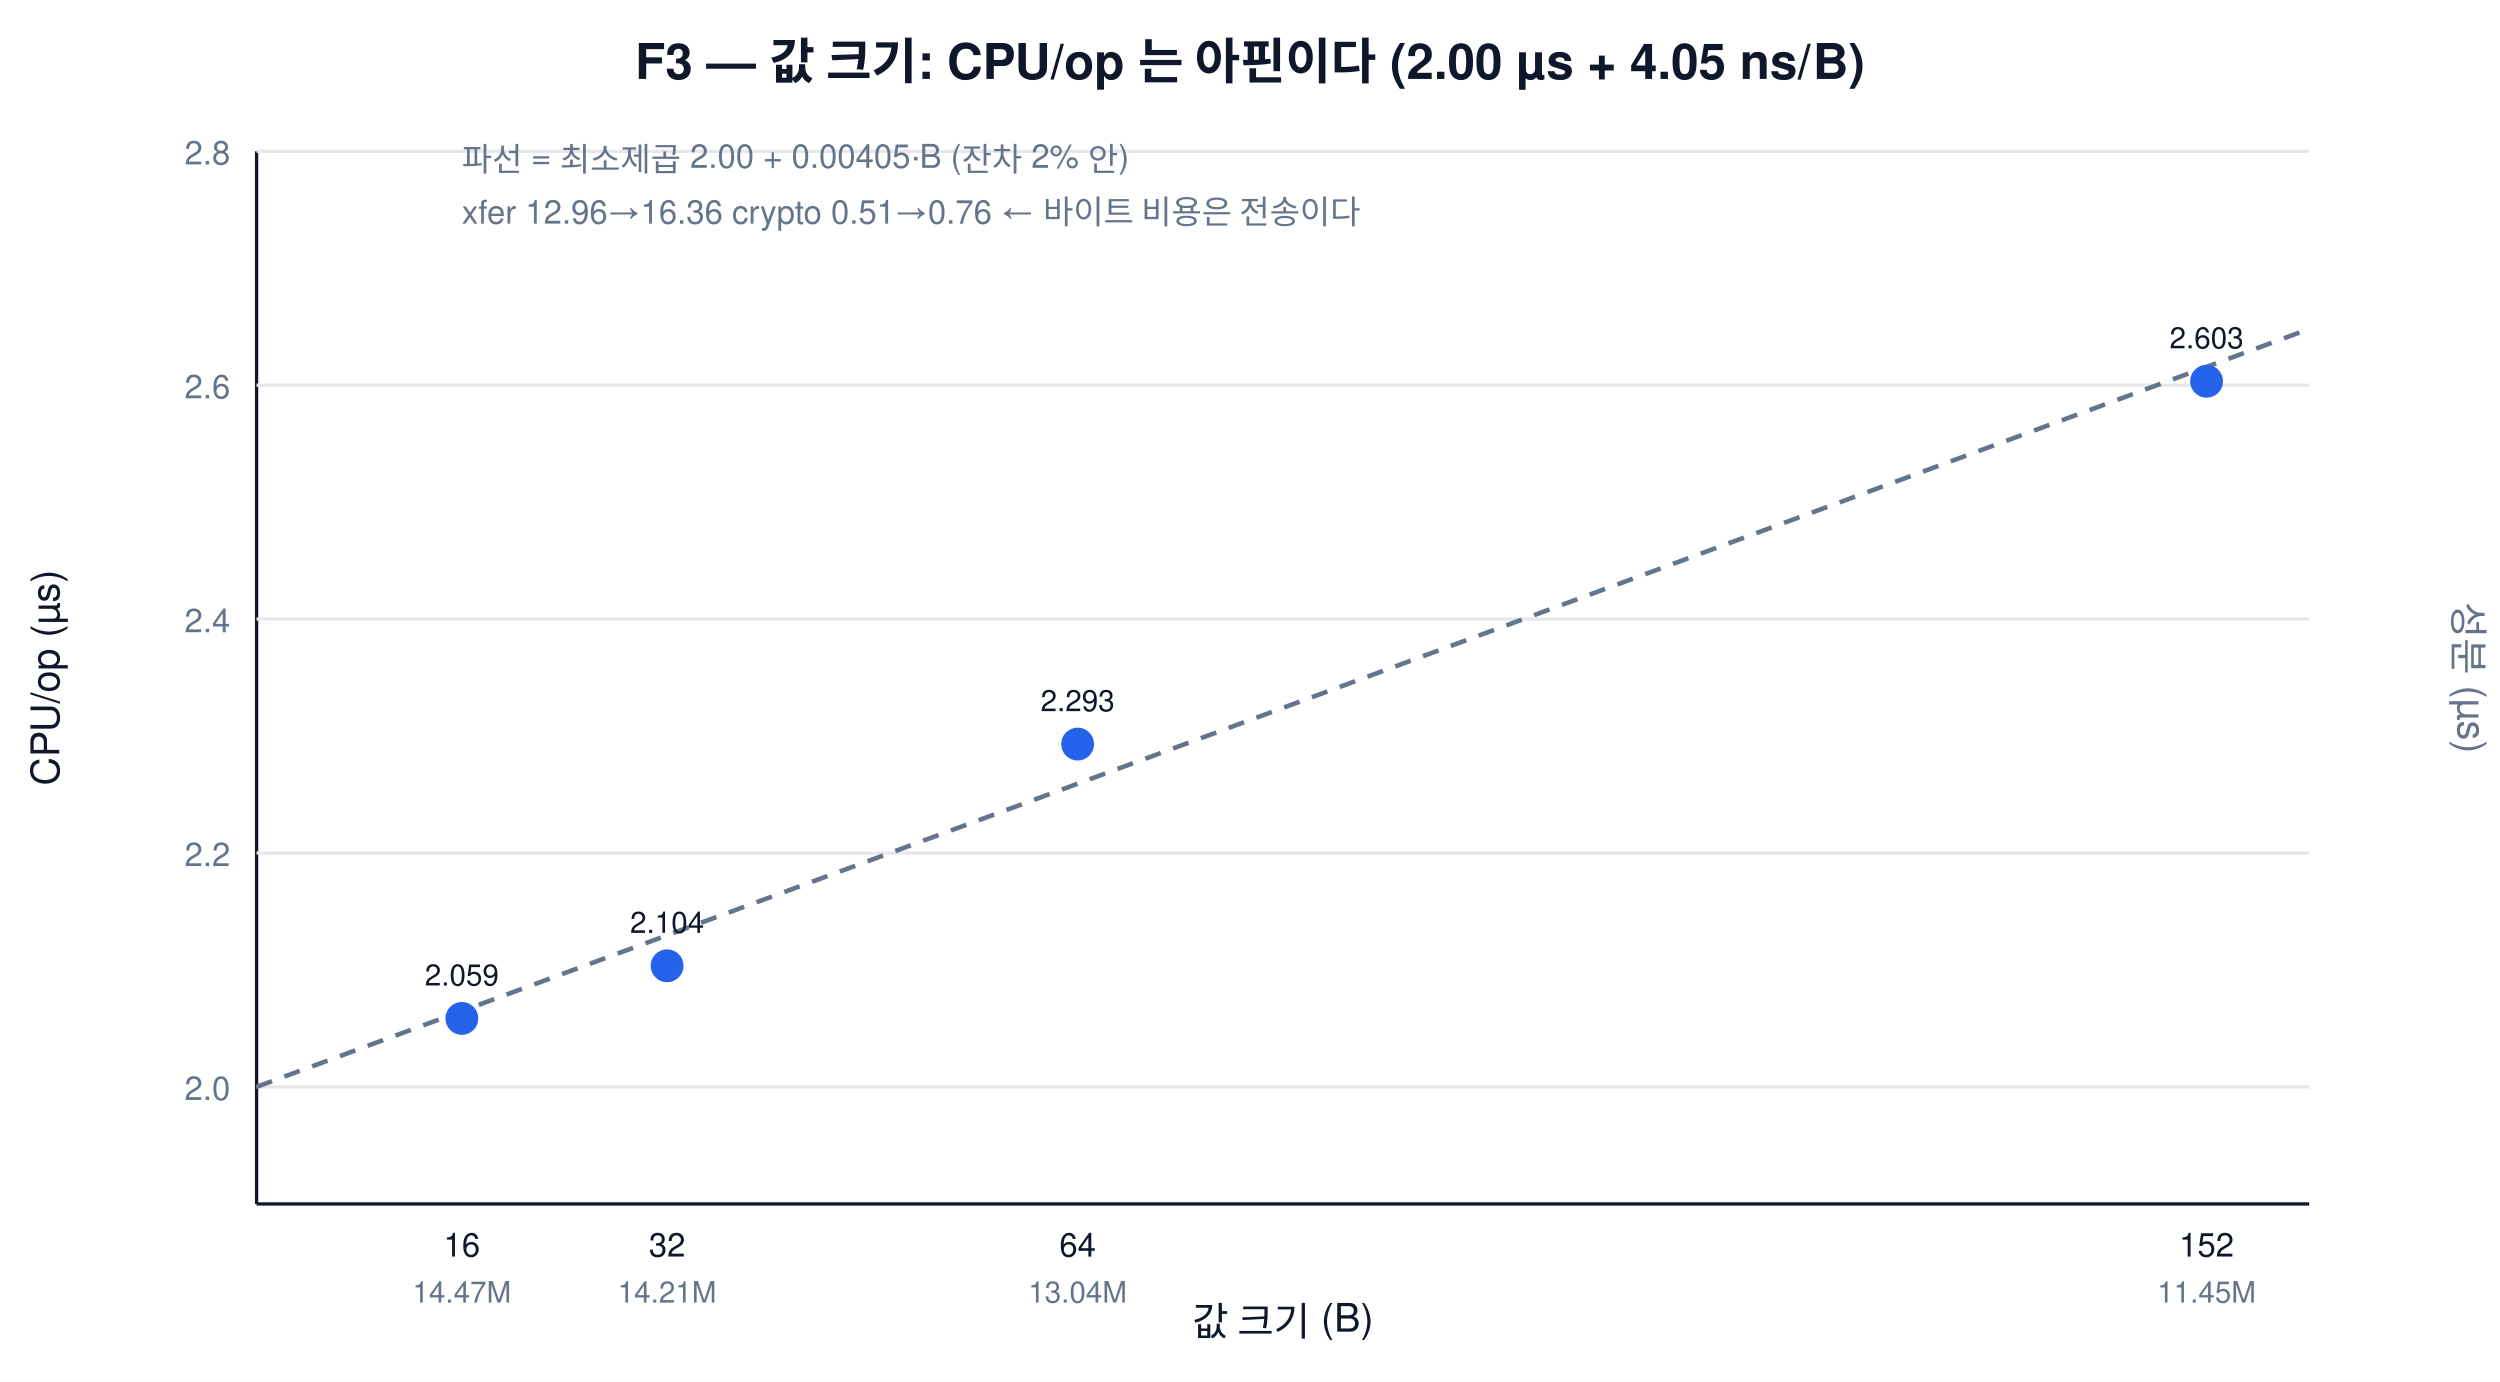
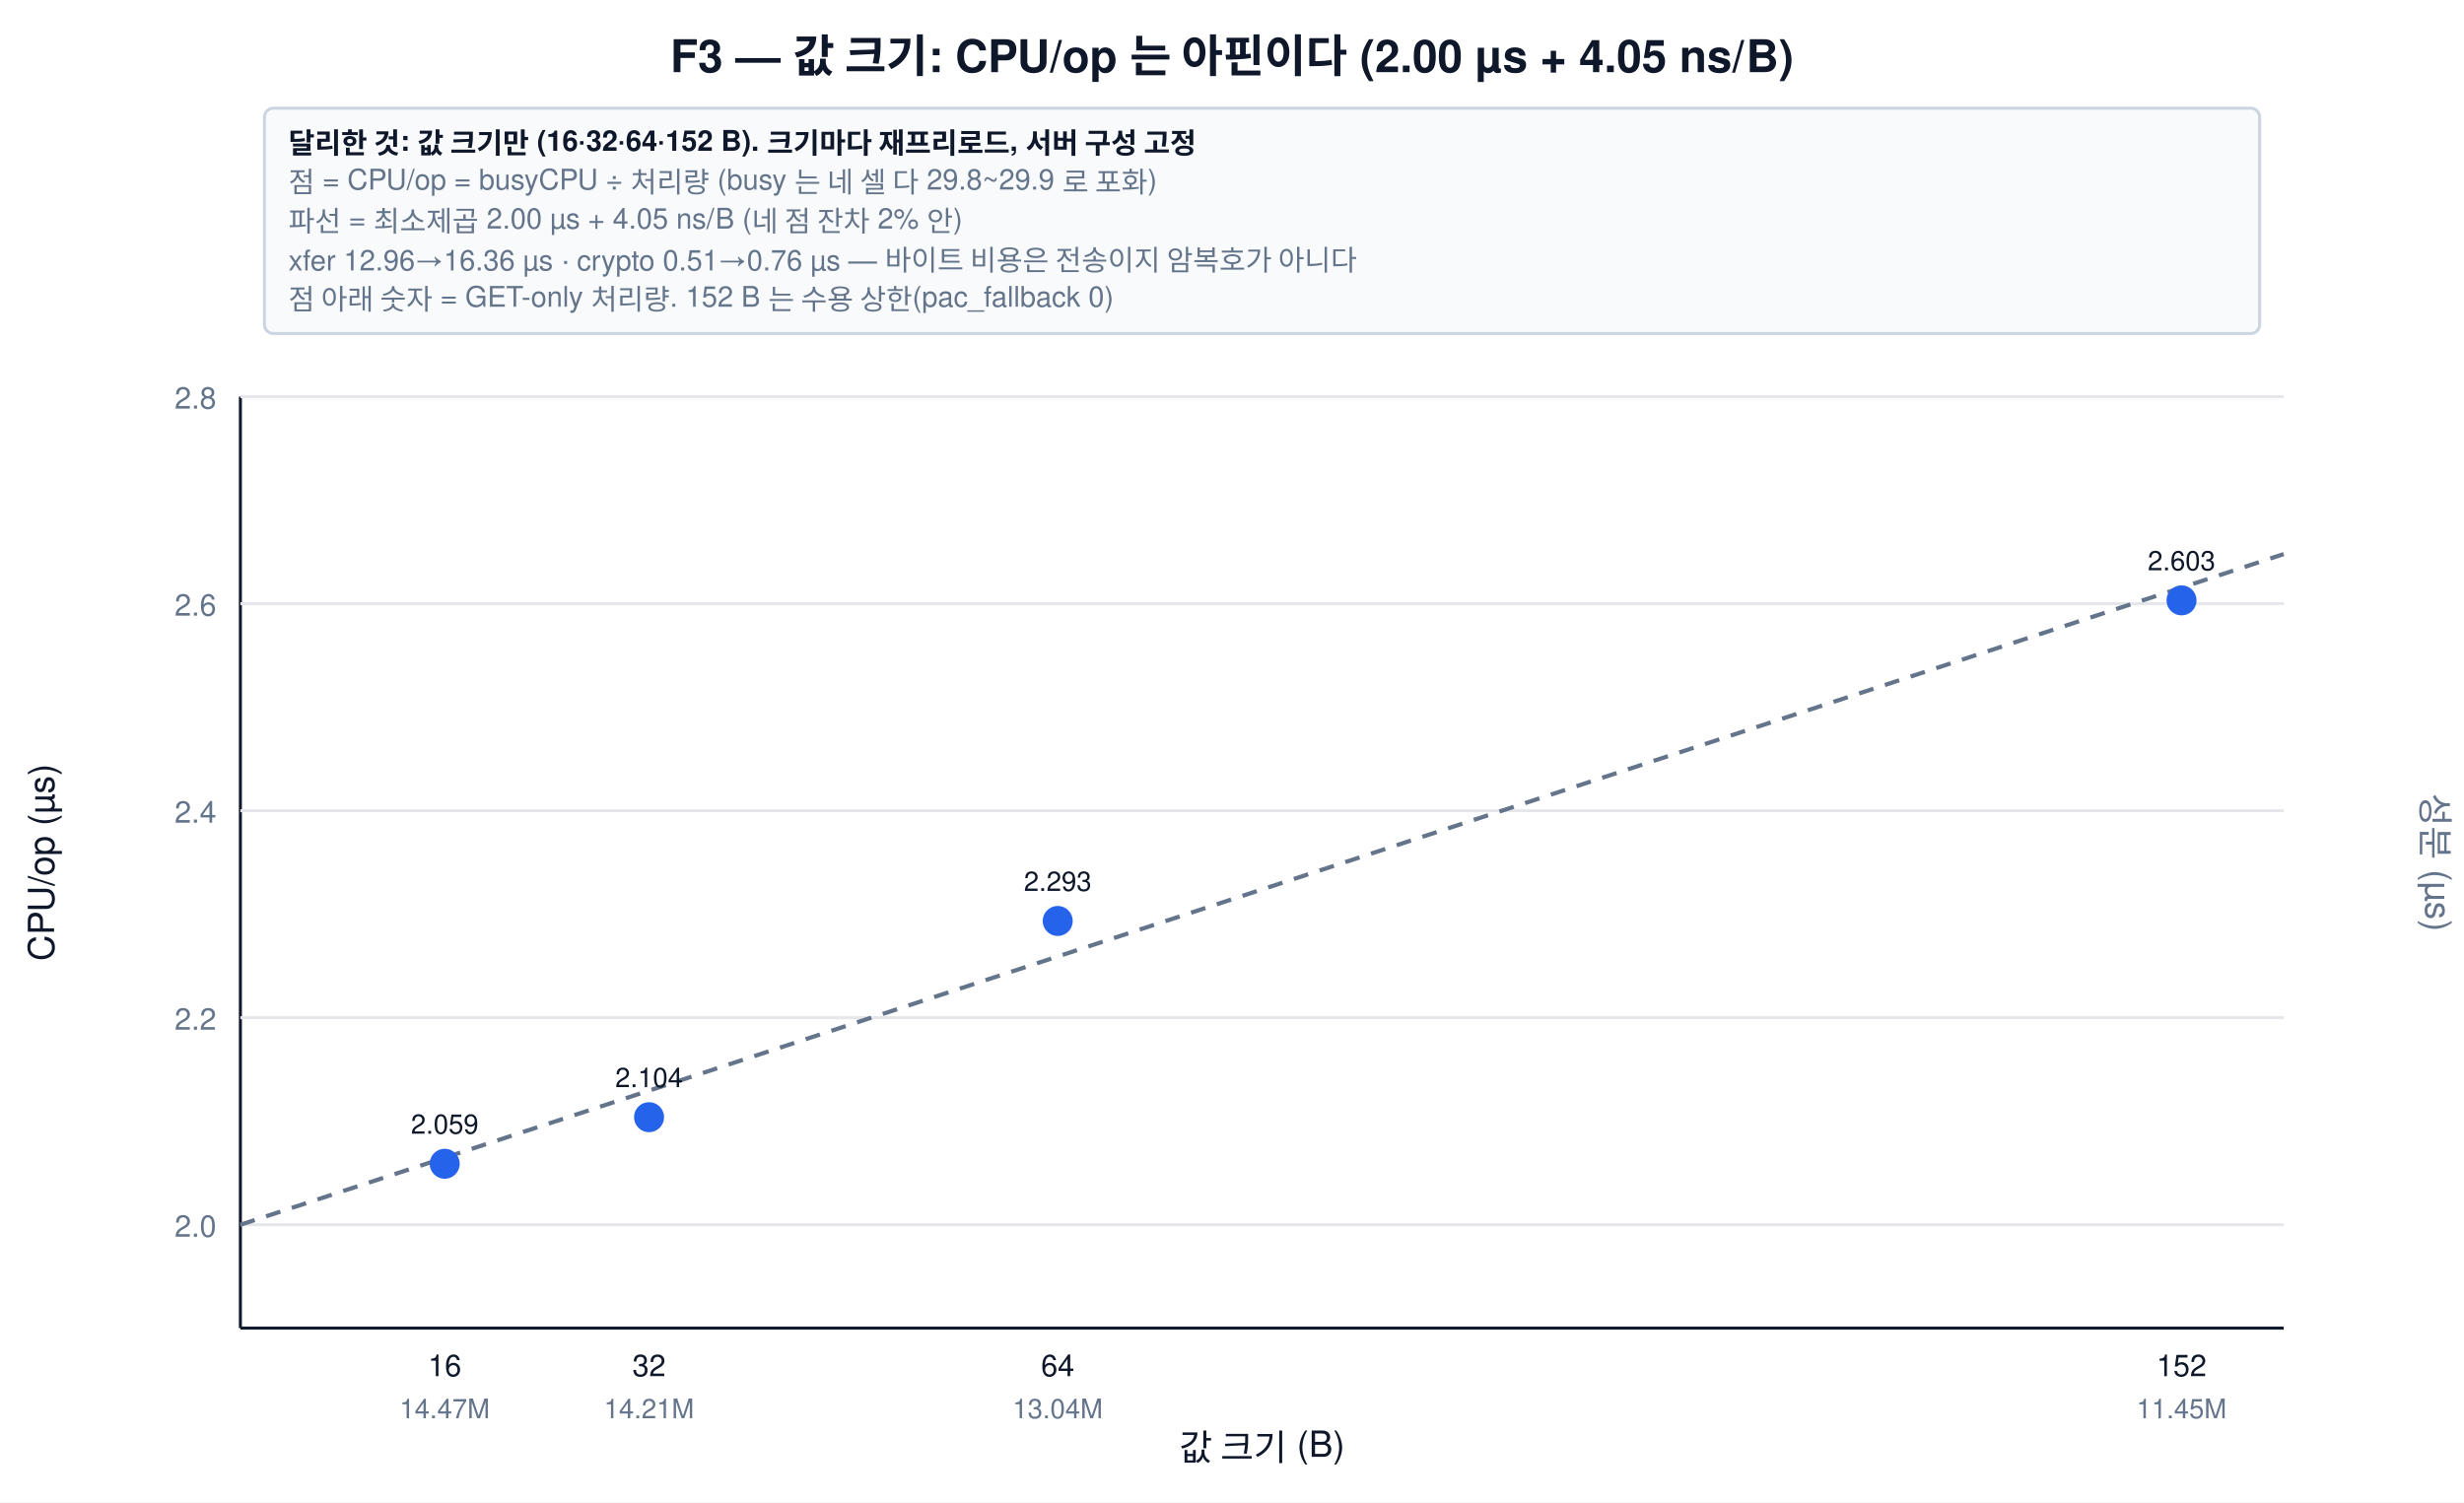
- <svg xmlns="http://www.w3.org/2000/svg" width="760" height="420" viewBox="0 0 760 420" font-family="Helvetica,Arial,sans-serif">
-   <rect width="760" height="420" fill="white" />
-   <text x="380.0" y="24.0" font-size="15" fill="#0f172a" text-anchor="middle" font-weight="600">F3 — 값 크기: CPU/op 는 아핀이다 (2.00 µs + 4.05 ns/B)</text>
-   <line x1="78.0" y1="366.0" x2="702.0" y2="366.0" stroke="#0f172a" stroke-width="1" />
-   <line x1="78.0" y1="46.0" x2="78.0" y2="366.0" stroke="#0f172a" stroke-width="1" />
-   <text x="390.0" y="406.0" font-size="12" fill="#0f172a" text-anchor="middle" font-weight="400">값 크기 (B)</text>
-   <text x="18" y="206.0" font-size="12" fill="#0f172a" text-anchor="middle" transform="rotate(-90 18 206.0)">CPU/op (µs)</text>
-   <text x="746" y="206.0" font-size="12" fill="#64748b" text-anchor="middle" transform="rotate(90 746 206.0)">성분 (µs)</text>
-   <line x1="78.0" y1="330.4" x2="702.0" y2="330.4" stroke="#e5e7eb" stroke-width="1" />
-   <text x="70.0" y="334.4" font-size="10" fill="#64748b" text-anchor="end" font-weight="400">2.0</text>
-   <line x1="78.0" y1="259.3" x2="702.0" y2="259.3" stroke="#e5e7eb" stroke-width="1" />
-   <text x="70.0" y="263.3" font-size="10" fill="#64748b" text-anchor="end" font-weight="400">2.2</text>
-   <line x1="78.0" y1="188.2" x2="702.0" y2="188.2" stroke="#e5e7eb" stroke-width="1" />
-   <text x="70.0" y="192.2" font-size="10" fill="#64748b" text-anchor="end" font-weight="400">2.4</text>
-   <line x1="78.0" y1="117.1" x2="702.0" y2="117.1" stroke="#e5e7eb" stroke-width="1" />
-   <text x="70.0" y="121.1" font-size="10" fill="#64748b" text-anchor="end" font-weight="400">2.6</text>
-   <line x1="78.0" y1="46.0" x2="702.0" y2="46.0" stroke="#e5e7eb" stroke-width="1" />
-   <text x="70.0" y="50.0" font-size="10" fill="#64748b" text-anchor="end" font-weight="400">2.8</text>
-   <path d="M 78.0,330.4 L 702.0,100.0" fill="none" stroke="#64748b" stroke-width="1.4" stroke-dasharray="5 4" />
-   <circle cx="140.4" cy="309.6" r="4.2" fill="#2563eb" stroke="#2563eb" stroke-width="1.6" />
-   <text x="140.4" y="299.6" font-size="9" fill="#0f172a" text-anchor="middle" font-weight="400">2.059</text>
-   <text x="140.4" y="382.0" font-size="10" fill="#0f172a" text-anchor="middle" font-weight="400">16</text>
-   <text x="140.4" y="396.0" font-size="9" fill="#64748b" text-anchor="middle" font-weight="400">14.47M</text>
-   <circle cx="202.8" cy="293.6" r="4.2" fill="#2563eb" stroke="#2563eb" stroke-width="1.6" />
-   <text x="202.8" y="283.6" font-size="9" fill="#0f172a" text-anchor="middle" font-weight="400">2.104</text>
-   <text x="202.8" y="382.0" font-size="10" fill="#0f172a" text-anchor="middle" font-weight="400">32</text>
-   <text x="202.8" y="396.0" font-size="9" fill="#64748b" text-anchor="middle" font-weight="400">14.21M</text>
-   <circle cx="327.6" cy="226.2" r="4.2" fill="#2563eb" stroke="#2563eb" stroke-width="1.6" />
-   <text x="327.6" y="216.2" font-size="9" fill="#0f172a" text-anchor="middle" font-weight="400">2.293</text>
-   <text x="327.6" y="382.0" font-size="10" fill="#0f172a" text-anchor="middle" font-weight="400">64</text>
-   <text x="327.6" y="396.0" font-size="9" fill="#64748b" text-anchor="middle" font-weight="400">13.04M</text>
-   <circle cx="670.8" cy="115.9" r="4.2" fill="#2563eb" stroke="#2563eb" stroke-width="1.6" />
-   <text x="670.8" y="105.9" font-size="9" fill="#0f172a" text-anchor="middle" font-weight="400">2.603</text>
-   <text x="670.8" y="382.0" font-size="10" fill="#0f172a" text-anchor="middle" font-weight="400">152</text>
-   <text x="670.8" y="396.0" font-size="9" fill="#64748b" text-anchor="middle" font-weight="400">11.45M</text>
-   <text x="140.4" y="52.0" font-size="10" fill="#64748b" text-anchor="start" font-weight="400">파선 = 최소제곱 2.00 + 0.00405·B (잔차 2% 안)</text>
-   <text x="140.4" y="68.0" font-size="10" fill="#64748b" text-anchor="start" font-weight="400">xfer 12.96→16.36   crypto 0.51→0.76  ← 바이트 비용은 전송이다</text>
+ <svg xmlns="http://www.w3.org/2000/svg" width="820" height="500" viewBox="0 0 820 500" font-family="Helvetica,Arial,sans-serif">
+   <rect width="820" height="500" fill="white" />
+   <text x="410.0" y="24.0" font-size="15" fill="#0f172a" text-anchor="middle" font-weight="600">F3 — 값 크기: CPU/op 는 아핀이다 (2.00 µs + 4.05 ns/B)</text>
+   <line x1="80.0" y1="442.0" x2="760.0" y2="442.0" stroke="#0f172a" stroke-width="1" />
+   <line x1="80.0" y1="132.0" x2="80.0" y2="442.0" stroke="#0f172a" stroke-width="1" />
+   <text x="420.0" y="486.0" font-size="12" fill="#0f172a" text-anchor="middle" font-weight="400">값 크기 (B)</text>
+   <text x="18" y="287.0" font-size="12" fill="#0f172a" text-anchor="middle" transform="rotate(-90 18 287.0)">CPU/op (µs)</text>
+   <text x="806" y="287.0" font-size="12" fill="#64748b" text-anchor="middle" transform="rotate(90 806 287.0)">성분 (µs)</text>
+   <line x1="80.0" y1="407.6" x2="760.0" y2="407.6" stroke="#e5e7eb" stroke-width="1" />
+   <text x="72.0" y="411.6" font-size="10" fill="#64748b" text-anchor="end" font-weight="400">2.0</text>
+   <line x1="80.0" y1="338.7" x2="760.0" y2="338.7" stroke="#e5e7eb" stroke-width="1" />
+   <text x="72.0" y="342.7" font-size="10" fill="#64748b" text-anchor="end" font-weight="400">2.2</text>
+   <line x1="80.0" y1="269.8" x2="760.0" y2="269.8" stroke="#e5e7eb" stroke-width="1" />
+   <text x="72.0" y="273.8" font-size="10" fill="#64748b" text-anchor="end" font-weight="400">2.4</text>
+   <line x1="80.0" y1="200.9" x2="760.0" y2="200.9" stroke="#e5e7eb" stroke-width="1" />
+   <text x="72.0" y="204.9" font-size="10" fill="#64748b" text-anchor="end" font-weight="400">2.6</text>
+   <line x1="80.0" y1="132.0" x2="760.0" y2="132.0" stroke="#e5e7eb" stroke-width="1" />
+   <text x="72.0" y="136.0" font-size="10" fill="#64748b" text-anchor="end" font-weight="400">2.8</text>
+   <path d="M 80.0,407.6 L 760.0,184.4" fill="none" stroke="#64748b" stroke-width="1.4" stroke-dasharray="5 4" />
+   <circle cx="148.0" cy="387.3" r="4.2" fill="#2563eb" stroke="#2563eb" stroke-width="1.6" />
+   <text x="148.0" y="377.3" font-size="9" fill="#0f172a" text-anchor="middle" font-weight="400">2.059</text>
+   <text x="148.0" y="458.0" font-size="10" fill="#0f172a" text-anchor="middle" font-weight="400">16</text>
+   <text x="148.0" y="472.0" font-size="9" fill="#64748b" text-anchor="middle" font-weight="400">14.47M</text>
+   <circle cx="216.0" cy="371.8" r="4.2" fill="#2563eb" stroke="#2563eb" stroke-width="1.6" />
+   <text x="216.0" y="361.8" font-size="9" fill="#0f172a" text-anchor="middle" font-weight="400">2.104</text>
+   <text x="216.0" y="458.0" font-size="10" fill="#0f172a" text-anchor="middle" font-weight="400">32</text>
+   <text x="216.0" y="472.0" font-size="9" fill="#64748b" text-anchor="middle" font-weight="400">14.21M</text>
+   <circle cx="352.0" cy="306.5" r="4.2" fill="#2563eb" stroke="#2563eb" stroke-width="1.6" />
+   <text x="352.0" y="296.5" font-size="9" fill="#0f172a" text-anchor="middle" font-weight="400">2.293</text>
+   <text x="352.0" y="458.0" font-size="10" fill="#0f172a" text-anchor="middle" font-weight="400">64</text>
+   <text x="352.0" y="472.0" font-size="9" fill="#64748b" text-anchor="middle" font-weight="400">13.04M</text>
+   <circle cx="726.0" cy="199.8" r="4.2" fill="#2563eb" stroke="#2563eb" stroke-width="1.6" />
+   <text x="726.0" y="189.8" font-size="9" fill="#0f172a" text-anchor="middle" font-weight="400">2.603</text>
+   <text x="726.0" y="458.0" font-size="10" fill="#0f172a" text-anchor="middle" font-weight="400">152</text>
+   <text x="726.0" y="472.0" font-size="9" fill="#64748b" text-anchor="middle" font-weight="400">11.45M</text>
+   <rect x="88.0" y="36.0" width="664.0" height="75" fill="#f8fafc" stroke="#cbd5e1" stroke-width="1" rx="3" />
+   <text x="96.0" y="51.0" font-size="9.5" fill="#0f172a" text-anchor="start" font-weight="600">달리한 것: 값 크기만 (16·32·64·152 B). 크기마다 재프리로드, 서버 구성 고정</text>
+   <text x="96.0" y="64.0" font-size="9.5" fill="#64748b" text-anchor="start" font-weight="400">점 = CPU/op = busyCPU ÷ 처리량 (busy 는 네 셀 다 29.8~29.9 로 포화)</text>
+   <text x="96.0" y="77.0" font-size="9.5" fill="#64748b" text-anchor="start" font-weight="400">파선 = 최소제곱 2.00 µs + 4.05 ns/B (네 점 잔차 2% 안)</text>
+   <text x="96.0" y="90.0" font-size="9.5" fill="#64748b" text-anchor="start" font-weight="400">xfer 12.96→16.36 µs · crypto 0.51→0.76 µs — 바이트 비용은 전송이지 암복호가 아니다</text>
+   <text x="96.0" y="103.0" font-size="9.5" fill="#64748b" text-anchor="start" font-weight="400">점 아래 숫자 = GET-only 처리량. 152 B 는 수용 상한(pac_fallback 0)</text>
</svg>
